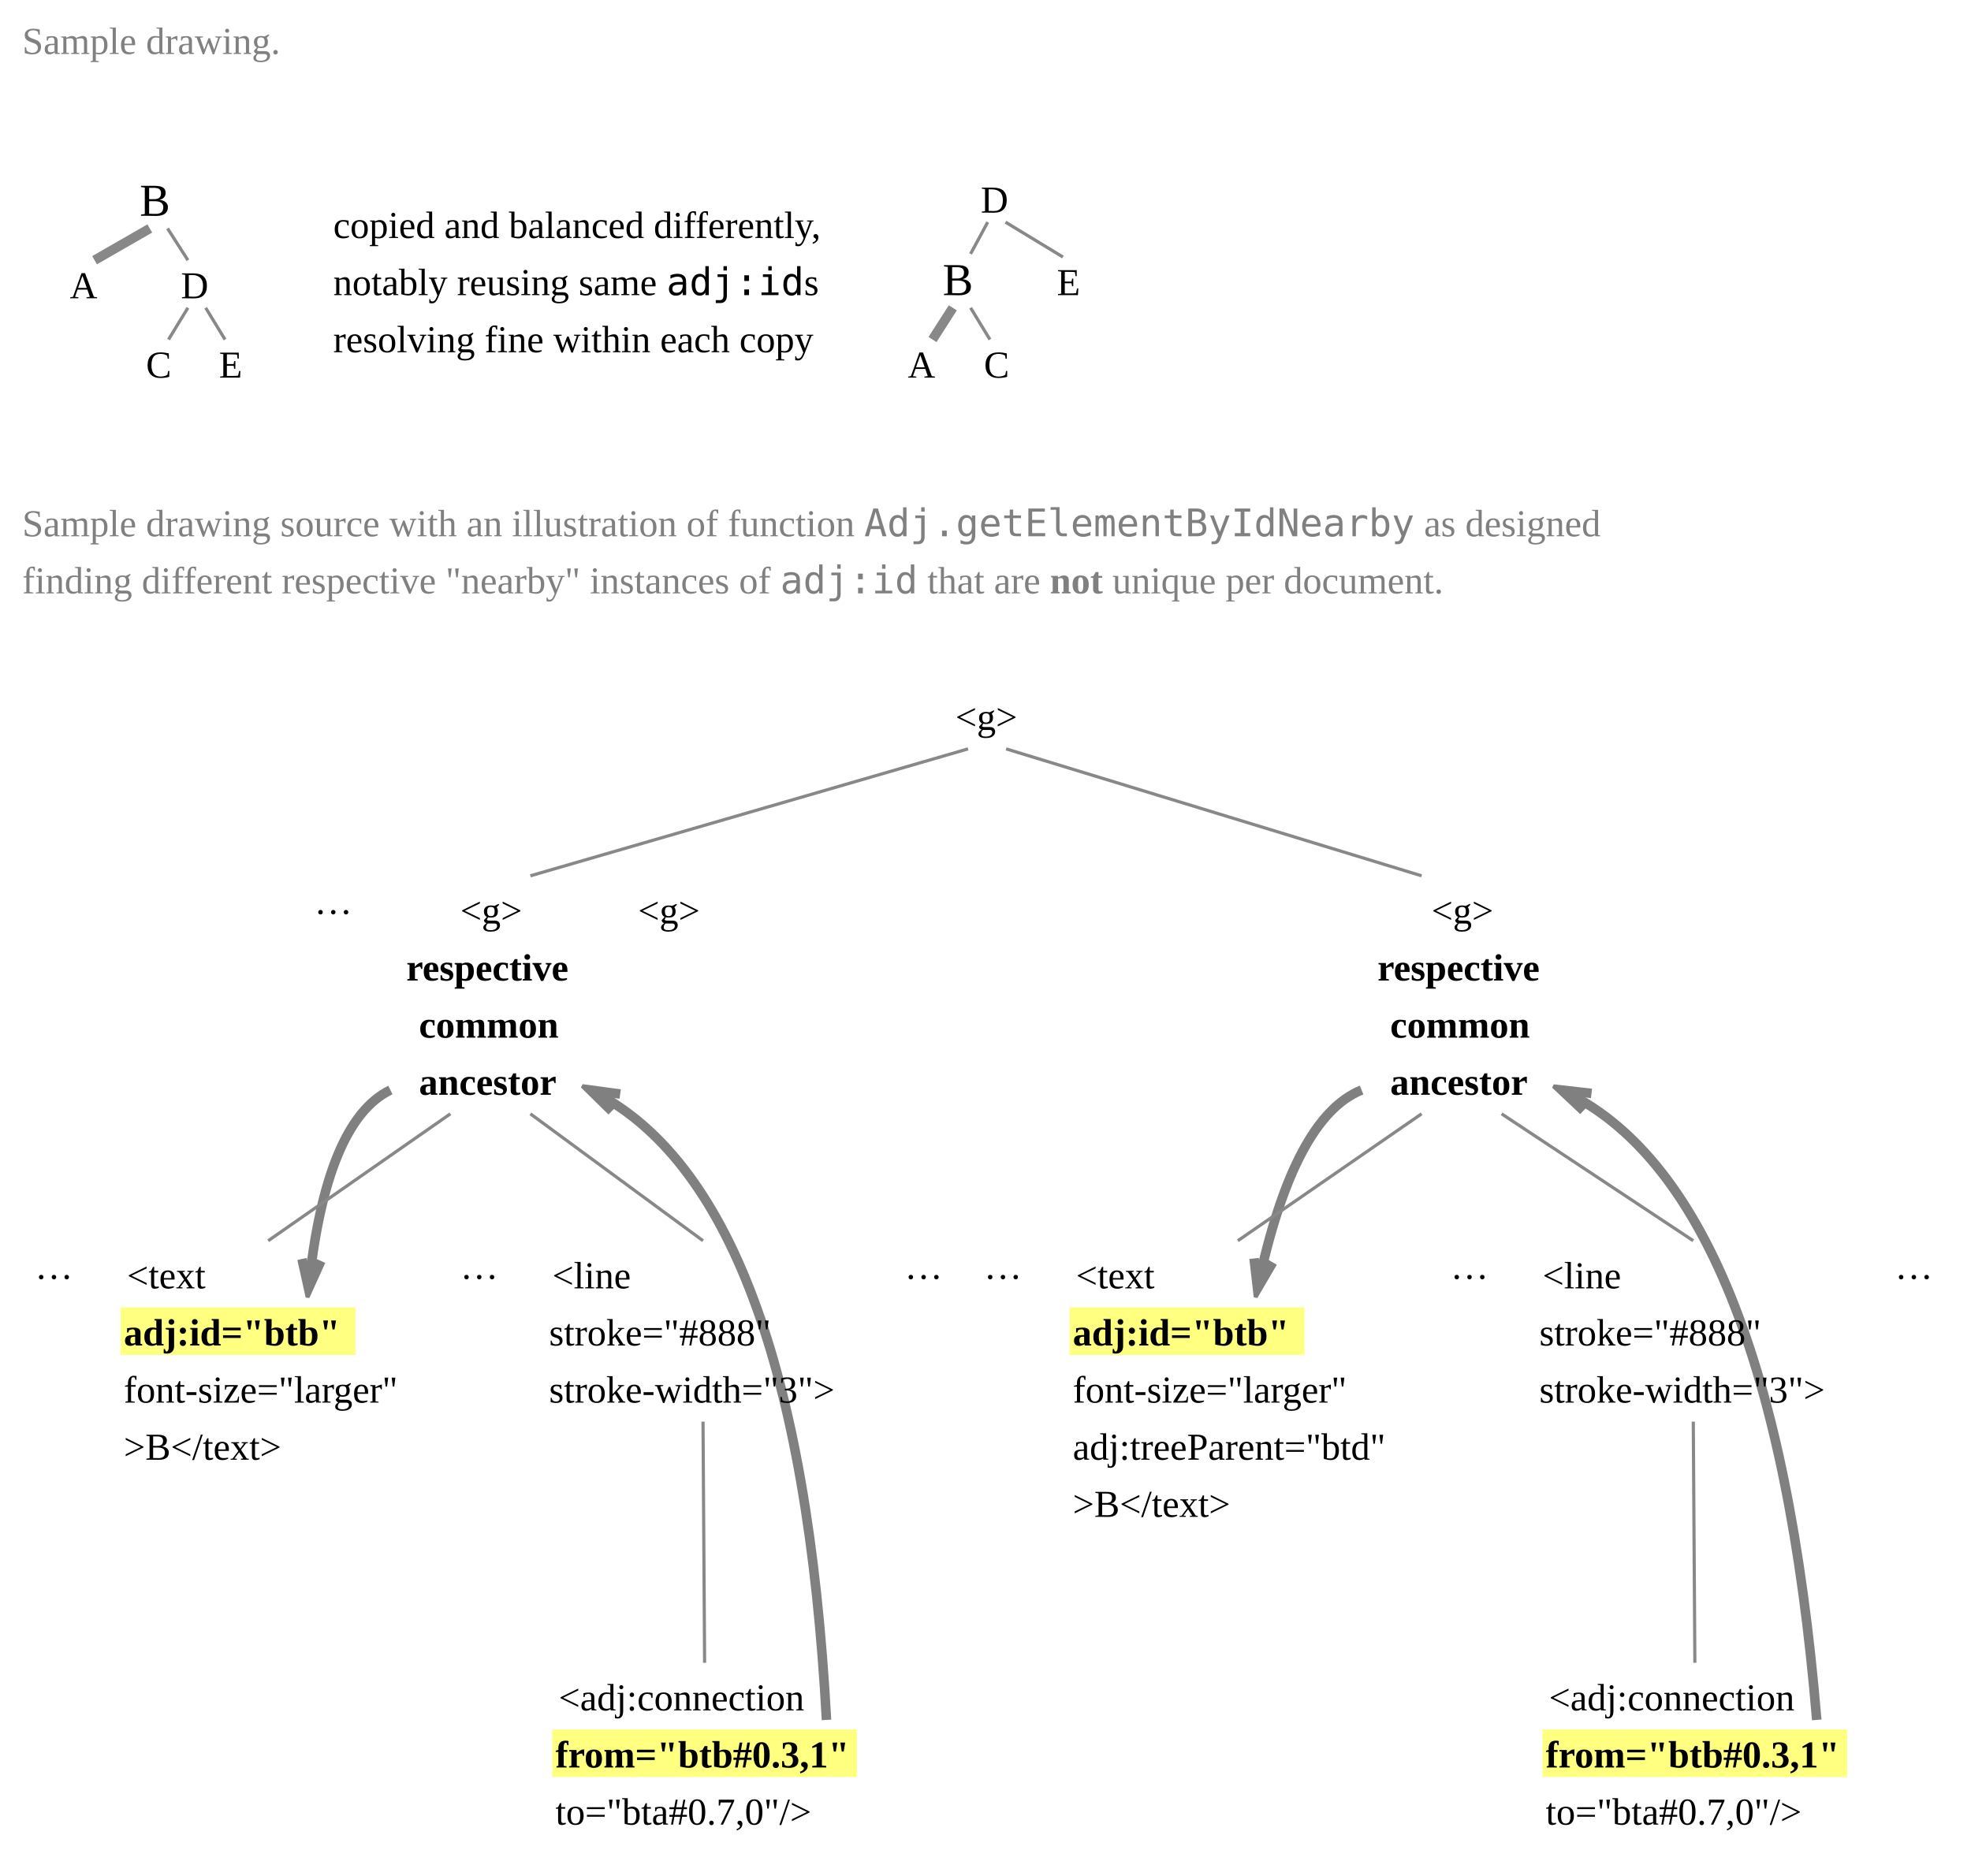
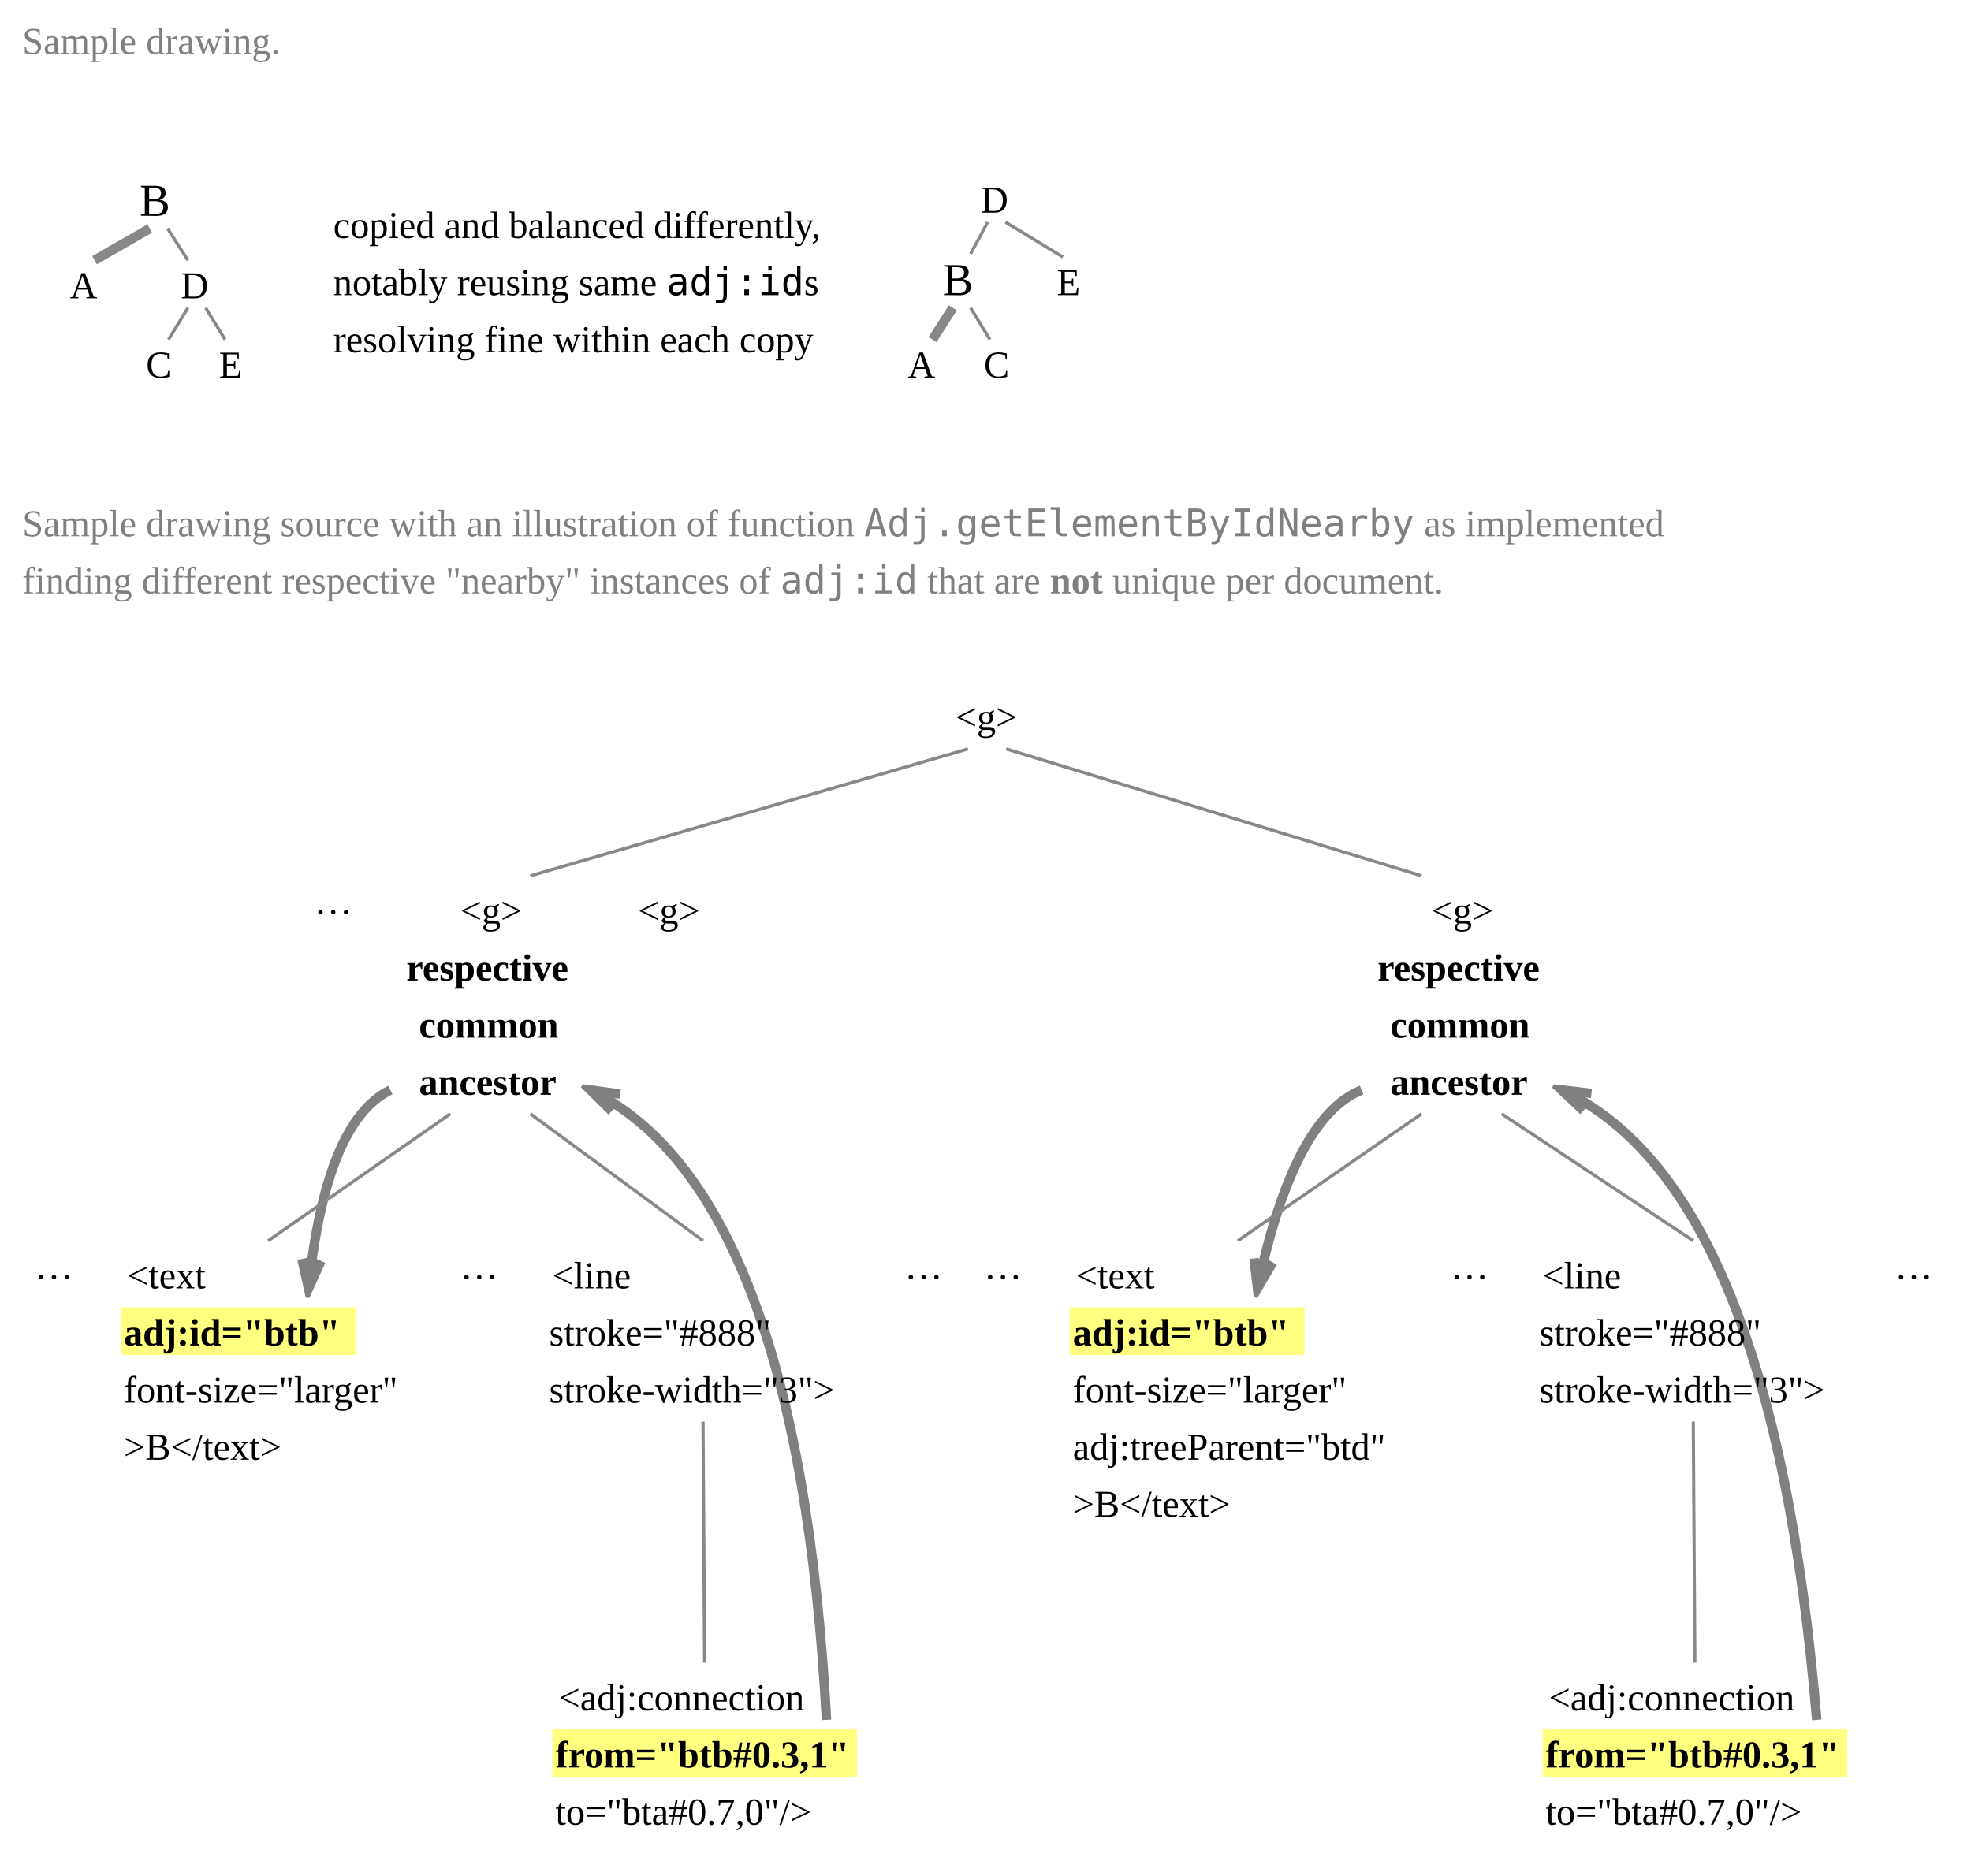
<svg xmlns="http://www.w3.org/2000/svg" xmlns:ns1="http://www.nrvr.com/2012/adj" width="621" height="591">
  <style type="text/css">
	@font-face {
		font-family: Liberation Serif;
		src: local("Liberation Serif"), local("Liberation Serif Regular"), local("LiberationSerif-Regular"),
			url(fonts/Liberation/LiberationSerif-Regular.ttf);
		font-weight: normal;
		font-style: normal;
	}
	@font-face {
		font-family: Liberation Serif;
		src: local("Liberation Serif Bold"), local("LiberationSerif-Bold"), url(fonts/Liberation/LiberationSerif-Bold.ttf);
		font-weight: bold;
		font-style: normal;
	}
	svg {
		font-family: "Liberation Serif","Times New Roman";
		font-size: 12px;
	}
	text {
		fill: black;
		stroke: none;
	}
	.arrow {
		stroke: gray;
		fill: none;
	}
	.example-code {
		font-weight: bolder;
		background-color: #ffff80;
	}
	.emphasize {
		font-weight: bolder;
	}
	</style>
  <defs>
    <marker id="arrowhead" class="arrow" markerUnits="strokeWidth" orient="auto" viewBox="-4 -2 5 4" refX="0" refY="0" markerWidth="5" markerHeight="4" stroke-width="1" fill="none">
      <path d="M -3 1 L 0 0 L -3 -1" />
    </marker>
  </defs>
  <g font-size="12">
    <ns1:verticalList gap="5" middleGap="20" />
    <text style="fill:gray" transform="translate(7,17)">Sample drawing.</text>
    <g transform="translate(5,40)">
      <ns1:horizontalList vAlign="middle" gap="5" centerGap="10" />
      <g transform="translate(5,5)">
        <ns1:verticalTree />
        <text ns1:id="bta" ns1:treeParent="btb" transform="translate(12,49)">A</text>
        <text ns1:id="btb" font-size="larger" transform="translate(34,23)">B</text>
        <text ns1:id="btc" ns1:treeParent="btd" transform="translate(36,74)">C</text>
        <text ns1:id="btd" ns1:treeParent="btb" transform="translate(47,49)">D</text>
        <text ns1:id="bte" ns1:treeParent="btd" transform="translate(59,74)">E</text>
        <line stroke="#888" stroke-width="3" x1="37.2" y1="27" x2="19.8" y2="37">
          <ns1:connection from="btb#0.3,1" to="bta#0.7,0" />
        </line>
        <line stroke="#888" x1="42.8" y1="27" x2="49.2" y2="37">
          <ns1:connection from="btb#0.7,1" to="btd#0.3,0" />
        </line>
        <line stroke="#888" x1="49.2" y1="52" x2="43.1" y2="62">
          <ns1:connection from="btd#0.3,1" to="btc#0.7,0" />
        </line>
        <line stroke="#888" x1="54.8" y1="52" x2="60.9" y2="62">
          <ns1:connection from="btd#0.7,1" to="bte#0.3,0" />
        </line>
      </g>
      <g transform="translate(95,20)">
        <ns1:verticalList />
        <text transform="translate(5,15)">copied and balanced differently,</text>
        <text transform="translate(5,33)">notably reusing same <tspan font-family="monospace">adj:id</tspan>s</text>
        <text transform="translate(5,51)">resolving fine within each copy</text>
      </g>
      <g transform="translate(269,5)">
        <ns1:verticalTree />
        <text ns1:id="bta" ns1:treeParent="btb" transform="translate(12,74)">A</text>
        <text ns1:id="btb" font-size="larger" ns1:treeParent="btd" transform="translate(23,48)">B</text>
        <text ns1:id="btc" ns1:treeParent="btb" transform="translate(36,74)">C</text>
        <text ns1:id="btd" transform="translate(35,22)">D</text>
        <text ns1:id="bte" ns1:treeParent="btd" transform="translate(59,48)">E</text>
        <line stroke="#888" stroke-width="3" x1="26.2" y1="52" x2="19.8" y2="62">
          <ns1:connection from="btb#0.3,1" to="bta#0.7,0" />
        </line>
        <line stroke="#888" x1="31.8" y1="52" x2="37.9" y2="62">
          <ns1:connection from="btb#0.7,1" to="btc#0.3,0" />
        </line>
        <line stroke="#888" x1="37.2" y1="25" x2="31.8" y2="35">
          <ns1:connection from="btd#0.3,1" to="btb#0.7,0" />
        </line>
        <line stroke="#888" x1="42.8" y1="25" x2="60.9" y2="36">
          <ns1:connection from="btd#0.7,1" to="bte#0.3,0" />
        </line>
      </g>
    </g>
    <g transform="translate(5,157)">
      <ns1:verticalList gap="0" middleGap="3" />
-       <text style="fill:gray" transform="translate(2,12)">Sample drawing source with an illustration of function <tspan font-family="monospace">Adj.getElementByIdNearby</tspan> as designed</text>
+       <text style="fill:gray" transform="translate(2,12)">Sample drawing source with an illustration of function <tspan font-family="monospace">Adj.getElementByIdNearby</tspan> as implemented</text>
      <text style="fill:gray" transform="translate(2,30)">finding different respective "nearby" instances of <tspan font-family="monospace">adj:id</tspan> that are <tspan class="emphasize">not</tspan> unique per document.</text>
    </g>
    <g transform="translate(5,210)">
      <ns1:verticalTree autoParrots="true" gap="5" centerGap="10" middleGap="40" vAlign="top" />
      <path class="arrow" d="M255.4,332q-8.981,-166.423 -74.4,-198.5" stroke-width="3" marker-end="url(#arrowhead)" ns1:d="M5,100 q60,50 80,0">
        <ns1:connection from="c1241e#0.9,-0.2" to="g12#1,0.9" />
      </path>
      <path class="arrow" d="M118,133.5q-20.315,9.901 -25.8,62.5" stroke-width="3" marker-end="url(#arrowhead)" ns1:d="M5,100 q20,15 80,0">
        <ns1:connection from="g12#0,0.9" to="t122e#0.8,-0.4" />
      </path>
      <path class="arrow" d="M567.4,332q-13.957,-167.646 -80.4,-198.5" stroke-width="3" marker-end="url(#arrowhead)" ns1:d="M5,100 q60,50 80,0">
        <ns1:connection from="c1441e#0.9,-0.2" to="g14#1,0.9" />
      </path>
      <path class="arrow" d="M424,133.5q-21.482,8.655 -32.8,62.5" stroke-width="3" marker-end="url(#arrowhead)" ns1:d="M5,100 q20,15 80,0">
        <ns1:connection from="g14#0,0.9" to="t142e#0.8,-0.4" />
      </path>
      <g ns1:id="g1" transform="translate(291,5)">
        <ns1:verticalList />
        <text transform="translate(5,15)">&lt;g&gt;</text>
      </g>
      <text ns1:id="e11" ns1:treeParent="g1" transform="translate(94,78)">…</text>
      <g ns1:id="g12" ns1:treeParent="g1" transform="translate(118,66)">
        <ns1:verticalList hAlign="center" />
        <text transform="translate(22,15)">&lt;g&gt;</text>
        <text class="emphasize" transform="translate(5,33)">respective</text>
        <text class="emphasize" transform="translate(9,51)">common</text>
        <text class="emphasize" transform="translate(9,69)">ancestor</text>
      </g>
      <text ns1:id="e121" ns1:treeParent="g12" transform="translate(6,193)">…</text>
      <g ns1:id="t122" ns1:treeParent="g12" transform="translate(30,181)">
        <ns1:verticalList />
        <text transform="translate(5,15)">&lt;text</text>
        <g ns1:id="t122e" class="example-code" transform="translate(3,21)">
          <ns1:verticalList gap="0" />
          <rect fill="#ffff80" stroke="none" width="74" height="15" x="0" y="0">
            <ns1:frameForParent inset="0" />
          </rect>
          <text transform="translate(1,12)"> adj:id="btb"</text>
        </g>
        <text transform="translate(4,51)"> font-size="larger"</text>
        <text transform="translate(4,69)"> &gt;B&lt;/text&gt;</text>
      </g>
      <text ns1:id="e123" ns1:treeParent="g12" transform="translate(140,193)">…</text>
      <g ns1:id="l124" ns1:treeParent="g12" transform="translate(164,181)">
        <ns1:verticalList />
        <text transform="translate(5,15)">&lt;line</text>
        <text transform="translate(4,33)"> stroke="#888"</text>
        <text transform="translate(4,51)"> stroke-width="3"&gt;</text>
      </g>
      <g ns1:id="c1241" ns1:treeParent="l124" transform="translate(166,314)">
        <ns1:verticalList />
        <text transform="translate(5,15)">&lt;adj:connection</text>
        <g ns1:id="c1241e" class="example-code" transform="translate(3,21)">
          <ns1:verticalList gap="0" />
          <rect fill="#ffff80" stroke="none" width="96" height="15" x="0" y="0">
            <ns1:frameForParent inset="0" />
          </rect>
          <text transform="translate(1,12)"> from="btb#0.3,1"</text>
        </g>
        <text transform="translate(4,51)"> to="bta#0.7,0"/&gt;</text>
      </g>
      <text ns1:id="e125" ns1:treeParent="g12" transform="translate(280,193)">…</text>
      <g ns1:id="g13" ns1:treeParent="g1" transform="translate(191,66)">
        <ns1:verticalList hAlign="center" />
        <text transform="translate(5,15)">&lt;g&gt;</text>
      </g>
      <g ns1:id="g14" ns1:treeParent="g1" transform="translate(424,66)">
        <ns1:verticalList hAlign="center" />
        <text transform="translate(22,15)">&lt;g&gt;</text>
        <text class="emphasize" transform="translate(5,33)">respective</text>
        <text class="emphasize" transform="translate(9,51)">common</text>
        <text class="emphasize" transform="translate(9,69)">ancestor</text>
      </g>
      <text ns1:id="e141" ns1:treeParent="g14" transform="translate(305,193)">…</text>
      <g ns1:id="t142" ns1:treeParent="g14" transform="translate(329,181)">
        <ns1:verticalList />
        <text transform="translate(5,15)">&lt;text</text>
        <g ns1:id="t142e" class="example-code" transform="translate(3,21)">
          <ns1:verticalList gap="0" />
          <rect fill="#ffff80" stroke="none" width="74" height="15" x="0" y="0">
            <ns1:frameForParent inset="0" />
          </rect>
          <text transform="translate(1,12)"> adj:id="btb"</text>
        </g>
        <text transform="translate(4,51)"> font-size="larger"</text>
        <text transform="translate(4,69)"> adj:treeParent="btd"</text>
        <text transform="translate(4,87)"> &gt;B&lt;/text&gt;</text>
      </g>
      <text ns1:id="e143" ns1:treeParent="g14" transform="translate(452,193)">…</text>
      <g ns1:id="l144" ns1:treeParent="g14" transform="translate(476,181)">
        <ns1:verticalList />
        <text transform="translate(5,15)">&lt;line</text>
        <text transform="translate(4,33)"> stroke="#888"</text>
        <text transform="translate(4,51)"> stroke-width="3"&gt;</text>
      </g>
      <g ns1:id="c1441" ns1:treeParent="l144" transform="translate(478,314)">
        <ns1:verticalList />
        <text transform="translate(5,15)">&lt;adj:connection</text>
        <g ns1:id="c1441e" class="example-code" transform="translate(3,21)">
          <ns1:verticalList gap="0" />
          <rect fill="#ffff80" stroke="none" width="96" height="15" x="0" y="0">
            <ns1:frameForParent inset="0" />
          </rect>
          <text transform="translate(1,12)"> from="btb#0.3,1"</text>
        </g>
        <text transform="translate(4,51)"> to="bta#0.7,0"/&gt;</text>
      </g>
      <text ns1:id="e145" ns1:treeParent="g14" transform="translate(592,193)">…</text>
      <line stroke="#888" x1="300" y1="26" x2="162.1" y2="66">
        <ns1:connection from="g1#0.3,1" to="g12#0.7,0" />
      </line>
      <line stroke="#888" x1="312" y1="26" x2="442.9" y2="66">
        <ns1:connection from="g1#0.7,1" to="g14#0.3,0" />
      </line>
      <line stroke="#888" x1="136.9" y1="141" x2="79.5" y2="181">
        <ns1:connection from="g12#0.3,1" to="t122#0.5,0" />
      </line>
      <line stroke="#888" x1="162.1" y1="141" x2="216.5" y2="181">
        <ns1:connection from="g12#0.7,1" to="l124#0.5,0" />
      </line>
      <line stroke="#888" x1="216.5" y1="238" x2="217" y2="314">
        <ns1:connection from="l124#0.5,1" to="c1241#0.5,0" />
      </line>
      <line stroke="#888" x1="442.9" y1="141" x2="385" y2="181">
        <ns1:connection from="g14#0.3,1" to="t142#0.5,0" />
      </line>
      <line stroke="#888" x1="468.1" y1="141" x2="528.5" y2="181">
        <ns1:connection from="g14#0.7,1" to="l144#0.5,0" />
      </line>
      <line stroke="#888" x1="528.5" y1="238" x2="529" y2="314">
        <ns1:connection from="l144#0.5,1" to="c1441#0.5,0" />
      </line>
    </g>
  </g>
</svg>
